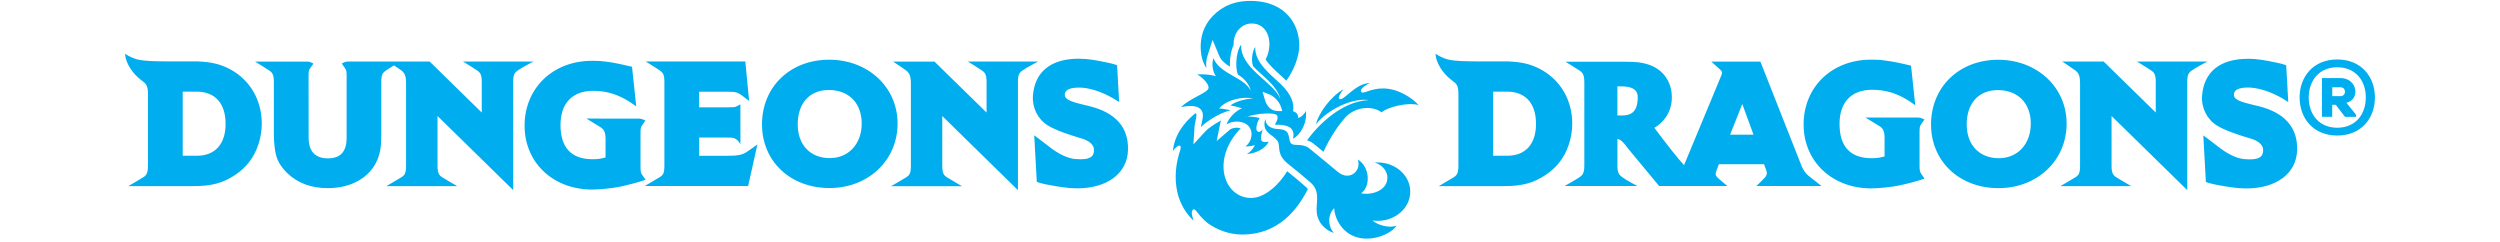
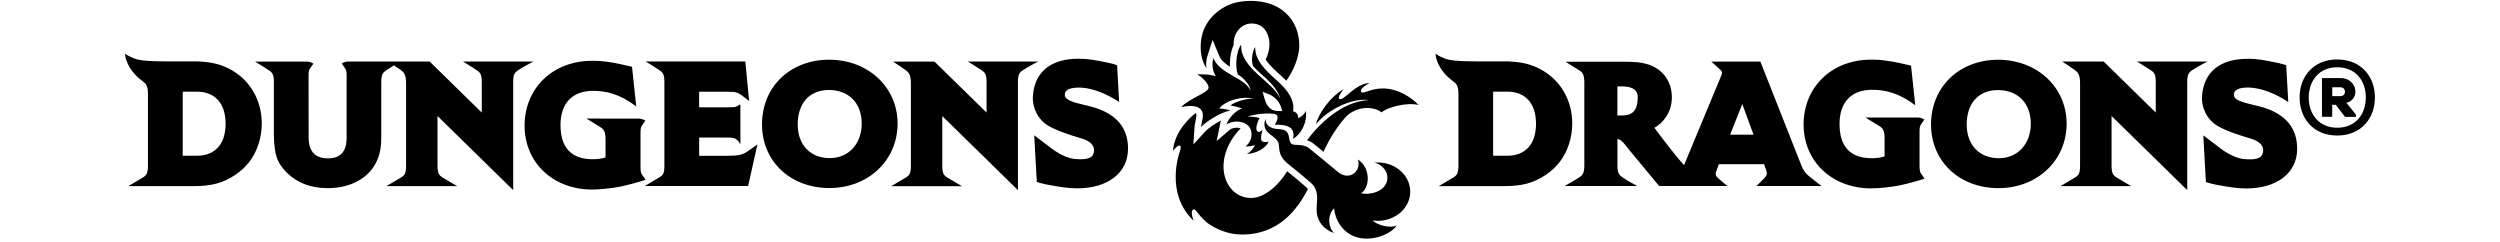
<svg xmlns="http://www.w3.org/2000/svg" height="242" viewBox="9.04 5.6 446.53 48.03" width="2500">
-   <path d="m455.57 24.94c0 4.1-2.69 7.56-7.48 7.56-4.78 0-7.47-3.46-7.47-7.56 0-4.09 2.69-7.54 7.47-7.54 4.79.01 7.48 3.45 7.48 7.54m-7.48 6.01c3.62 0 5.67-2.65 5.67-6.01 0-3.35-2.04-5.99-5.67-5.99-3.6 0-5.64 2.65-5.66 5.99.01 3.37 2.05 6.01 5.66 6.01m1.82-4.95c2.8-.63 2.22-4.91-1.18-4.91h-3.67v7.69h2.03v-2.38h.71l1.83 2.39h2.18v-.44zm-1.18-3.08c1.2 0 1.2 1.76 0 1.76h-1.63v-1.76zm-184.62 20.72c0 3.53-3.51 6.28-7.49 5.72 1.01.95 3.47 1.59 4.78 1-.75 1.35-4.34 3.27-7.74 2.37-3.18-.85-4.57-3.88-4.65-5.81-1.5 1.5-1.09 3.95-.02 4.91-1.24-.32-3.11-1.61-3.42-3.92-.27-1.98.84-4.25-1.23-6.07-1.24-1.09-3.12-2.64-4.34-3.6-2.56-2-1.59-3.47-2.16-4.53-.44-.82-1.51-1.27-2.16-2.02s-.62-1.86-.26-2.5c-.11.89.53 1.56 1.38 1.84.94.31 1.74.05 2.54.52.97.56.52 2.07 1.22 2.6.63.47 2.2-.16 3.54.92 1.35 1.08 4.36 3.59 5.66 4.66 2.33 1.92 4.74-.27 3.94-2.47 2.37 1.4 2.63 5.33.66 6.7 1.86.42 5.21-.41 5.21-3.1 0-1.65-1.52-2.81-2.6-2.99 3.81-.36 7.14 2.32 7.14 5.77m-40.05-20.51c.23-.91-1.58-2.47-2.25-2.77 2.48-.1 3.72.37 3.72.37-.65-.96-.86-2.42-.49-3.58 1.36 3.25 6.2 3.77 7.4 6.47-.17-1.17-1.27-2.47-2.54-3.23-.69-1.77-.17-5.03.66-5.93-.29 4.69 6.4 7.37 7.79 10.78-.82-2.92-3.93-4.76-5.42-6.51-.49-1.16-.11-3.12.42-3.79-.16 3.14 3.23 5.59 5.05 7.34 2.13 2.07 2.74 3.89 2.45 5.39.47.12 1.11.58 1 1.35.68-.16 1.38-.94 1.54-1.42.33 2.33-1.04 4.8-2.57 5.53 0 0 .42-1.11-.29-1.96-.69-.84-2.65-.85-3.31-.8 0 0 .82-1.21.49-1.82-.4-.75-4.23-.42-5.95.2.58-.06 1.97.09 2.45.29-.27.4-.97 2.09-.47 2.6.47.46 1.08-.34 1.08-.34s-.6 1.85-.17 2.28c.43.42 1.35.12 1.35.12-.57 1.45-2.8 2.45-4.36 2.45.56-.18 1.47-1.17 1.61-1.76-.41.2-1.47.32-1.89.25.51-.2 1.52-1.51 1.2-2.96-.46-2.13-3.43-2.4-4.92-1.37.48-1.43 1.93-2.77 3.06-3.21-.66-.23-1.44-.43-2.27-.58.95-.78 3.34-1.41 4.55-1.35-1.85-.48-5.25.11-6.8 1.95.49 0 1.78.24 2.27.4-2.14.39-5.04 2.37-5.89 3.31.23-1.23.57-2.28.28-3.02-.41-1.04-1.68-1.48-4.21-.96 1.7-1.73 5.19-2.79 5.43-3.72m14.65 4.51-.23-.76c-.02-.08-.61-1.93-2.59-2.65l-1.08-.4.31 1.11c.27.95.77 2.7 2.79 2.7zm-76.35 2.48c0 7.3-5.81 12.8-13.52 12.8-7.76 0-13.39-5.31-13.39-12.64 0-7.44 5.6-12.83 13.32-12.83 7.74 0 13.59 5.45 13.59 12.67m-7.12 0c0-4.05-2.56-6.66-6.53-6.66-3.81 0-6.17 2.62-6.17 6.83 0 4.07 2.5 6.69 6.37 6.69 3.72 0 6.33-2.82 6.33-6.86m-119.07-.01c0 2.87-.94 5.7-2.58 7.75-.72.91-1.61 1.72-2.65 2.43-2.45 1.64-4.71 2.25-8.34 2.25h-12.92l.55-.32c0-.01 1.6-.94 2.34-1.39.72-.43 1.01-.85 1.01-2.38v-14.28c0-1.57-.43-2-1.04-2.44-3.19-2.33-3.46-5-3.47-5.11l-.03-.36.3.2c.01.01 1.07.69 2.25.96 1.36.31 3.23.37 7.16.37h4.97v.02c2.48.1 4.29.55 6.08 1.49 3.99 2.09 6.37 6.13 6.37 10.81m-7.18.06c0-4.05-2.09-6.38-5.73-6.38h-2.78v12.72h2.78c3.64.01 5.73-2.31 5.73-6.34m171.54-3.48-1-.24-.09-.02c-2.35-.56-3.89-1-3.89-2 0-.34.09-.61.3-.8.41-.42 1.28-.65 2.43-.65.19 0 .39.01.59.02h.07c.04 0 .08.01.12.01 2.13.19 4.66 1.11 7.27 2.84l-.4-7.3-.48-.16-.09-.03c-.04-.02-.31-.11-1.13-.29-.49-.11-3-.65-4.51-.76-.49-.04-.97-.06-1.43-.06-5.5 0-8.73 2.61-9.07 7.36-.17 2.37.99 4.69 2.97 5.89 1.76 1.07 4.39 1.88 6.31 2.47l.44.13c1.2.37 2.58 1.11 2.39 2.55-.1.75-.39 1.56-2.65 1.56-.33 0-.69-.02-1.08-.05-1.56-.14-3.38-1.03-5.4-2.64-.08-.07-.15-.12-.19-.15l-1.25-.95-1.28-.97.51 9.25.49.16.08.03c.02 0 .28.09 1.12.28.83.18 3.56.66 4.95.76.45.03.91.05 1.36.05 6.02 0 9.98-2.99 10.1-7.62.13-4.45-2.42-7.37-7.56-8.67m-71.94 9.83h-5.61v-3.62h5.25c.69-.01 1.43-.02 1.85.19.49.24.84.74.84.75l.25.38-.01-7.92-.21.12c-.01 0-.34.21-.62.33-.25.1-.42.15-1.55.15h-5.81v-3.09h5.82c1.49 0 1.82.13 2.67.73l1.44 1.1-.76-7.84h-19.79l.53.32c.01.01 1.36.83 2.17 1.38.75.5 1.03.84 1.03 2.44v16.49c0 1.62-.25 1.91-1.01 2.38s-2.32 1.37-2.33 1.38l-.56.33h20.52l1.84-8.25s-1.65 1.19-2.12 1.49c-.91.56-1.62.76-3.83.76m-38.48-18.71h-14.01l.53.32c.01.01 1.36.83 2.17 1.38.75.5 1.03.83 1.03 2.44v5.99l-10.34-10.13h-16.26c-.48 0-1 .3-1.02.31l-.16.1.11.16s.36.49.57.82c.16.25.25.42.28 1.09v12.63l.01.1c-.04 2.66-1.22 4.01-3.72 4.01-2.54 0-3.83-1.4-3.83-4.13l-.01-12.6c.02-.66.11-.83.27-1.09.21-.33.57-.82.58-.82l.11-.16-.17-.1c-.02-.01-.54-.31-1.02-.31h-10.4l.53.32c.01.01 1.35.83 2.18 1.38.75.49 1.03.83 1.03 2.44v10.2c0 2.25.27 4.05.78 5.22.37.83.94 1.63 1.75 2.45 2.12 2.09 4.8 3.11 8.18 3.11 4.7 0 8.38-2.12 9.85-5.67.57-1.38.76-2.61.76-4.91v-10.4c0-1.61.29-1.94 1.03-2.44.45-.29 1.04-.66 1.49-.95.42.28.96.64 1.34.92.72.52 1.06 1.05 1.06 2.66v16.3c0 1.6-.29 1.94-1.01 2.38-.79.48-2.33 1.37-2.33 1.38l-.56.33h14.05l-.57-.33c-.02-.01-1.58-.91-2.33-1.38-.7-.44-1.01-.81-1.01-2.38v-9.83l15.02 14.71v-21.39c0-1.59.27-1.92 1.03-2.44.83-.56 2.36-1.36 2.38-1.37zm100.2 0h-14.01l.52.32c.02.01 1.36.83 2.17 1.38.75.5 1.03.83 1.03 2.44v5.99l-10.34-10.12h-8.23l.49.32c.01.01 1.27.83 2 1.36.72.52 1.06 1.05 1.06 2.66v16.3c0 1.6-.29 1.94-1.01 2.38-.79.48-2.32 1.37-2.34 1.38l-.57.33h14.06l-.57-.33c-.02-.01-1.57-.91-2.33-1.38-.71-.44-1.01-.81-1.01-2.38v-9.83l15.02 14.71v-21.4c0-1.59.26-1.92 1.03-2.44.83-.56 2.36-1.36 2.38-1.37zm-78.09 23.28c0-.01-.37-.5-.58-.83-.19-.29-.3-.54-.3-1.56v-6.67c0-1.01.09-1.2.28-1.5.21-.33.57-.82.57-.83l.12-.16-.18-.1c-.02-.01-.48-.25-1-.31v.01c-.14-.01-10.53-.01-10.53-.01l.53.32s1.55.95 2.24 1.38c.68.43 1.03.92 1.03 2.38v3.63c-.78.25-1.59.36-2.55.36-4.24 0-6.39-2.29-6.39-6.8 0-4.3 2.36-6.77 6.46-6.77 2.57 0 5.27.6 8.57 3.08l-.02-.18-.76-7.15-.05-.53-.52-.12-.5-.11c-2.2-.51-3.06-.65-4.37-.81-.77-.09-1.19-.14-2.16-.14h-.42c-7.74 0-13.36 5.42-13.36 12.87 0 7.34 5.65 12.68 13.43 12.68 1.36 0 3.98-.25 5.63-.59.31-.07.49-.11.74-.17.05-.02.11-.03.16-.04.93-.22 1.88-.46 2.83-.75l1.21-.38zm184.04-10.98c0 2.87-.94 5.7-2.58 7.75-.72.91-1.61 1.72-2.65 2.43-2.45 1.64-4.71 2.25-8.34 2.25h-12.92l.55-.32c0-.01 1.6-.94 2.34-1.39.72-.43 1.01-.85 1.01-2.38v-14.28c0-1.57-.43-2-1.05-2.44-3.19-2.33-3.45-5-3.46-5.11l-.03-.36.3.2c.01.01 1.07.69 2.24.96 1.36.31 3.23.37 7.16.37h4.97v.02c2.48.1 4.29.55 6.08 1.49 3.99 2.09 6.38 6.13 6.38 10.81m-7.19.06c0-4.05-2.09-6.38-5.73-6.38h-2.78v12.72h2.78c3.64.01 5.73-2.31 5.73-6.34m143.49-3.48-1-.24-.09-.02c-2.35-.56-3.89-1-3.89-2 0-.34.1-.61.3-.81.42-.42 1.27-.65 2.43-.65.19 0 .39.01.59.02h.08c.04.01.08.01.12.02 2.13.19 4.67 1.11 7.27 2.84l-.41-7.3-.48-.16-.09-.03c-.04-.01-.31-.11-1.12-.28-.49-.11-3-.65-4.51-.76-.49-.04-.97-.05-1.43-.05-5.51 0-8.73 2.61-9.07 7.36-.17 2.37 1 4.69 2.96 5.89 1.76 1.07 4.39 1.88 6.31 2.47l.44.13c1.2.37 2.59 1.11 2.4 2.55-.1.75-.39 1.56-2.65 1.56-.33 0-.68-.02-1.08-.05-1.56-.14-3.38-1.03-5.4-2.64-.08-.07-.15-.12-.19-.15l-1.25-.95-1.29-.97.51 9.25.48.16.09.03c.02 0 .29.09 1.12.28s3.56.66 4.96.76c.45.03.91.05 1.36.05 6.01 0 9.98-2.99 10.1-7.62.12-4.47-2.44-7.39-7.57-8.69m-38.18 3.45c0 7.3-5.81 12.8-13.52 12.8-7.76 0-13.39-5.32-13.39-12.64 0-7.44 5.6-12.84 13.32-12.84 7.75.01 13.59 5.46 13.59 12.68m-7.11 0c0-4.05-2.56-6.66-6.54-6.66-3.81 0-6.18 2.61-6.18 6.82 0 4.07 2.51 6.7 6.38 6.7 3.73 0 6.34-2.82 6.34-6.86m-43.62 10.74 2.09 1.64h-12.93s1.1-1.05 1.59-1.57c.43-.45.65-.9.33-1.66-.07-.19-.22-.59-.4-1.1h-8.96c-.18.49-.33.89-.42 1.1-.36.89-.28 1.14.22 1.62.55.53 1.9 1.61 1.9 1.61h-13.56l-6.22-7.5-.01-.02-.01-.02c-.68-.93-1.19-1.45-1.66-1.7a2.14 2.14 0 0 0 -.38-.12v5.27c0 1.55.29 1.83 1.03 2.39.75.57 2.94 1.7 2.94 1.7h-14.46s2.21-1.24 2.9-1.7c.64-.43 1.02-.81 1.02-2.38v-16.46c0-1.53-.33-2-1.03-2.43-.72-.45-2.18-1.37-2.18-1.37l-.51-.33h11.77c2.26.03 3.16.1 4.42.48 3.03.87 4.9 3.39 4.9 6.57 0 1.48-.42 2.85-1.2 3.97-.59.87-1.37 1.59-2.27 2.1 2.59 3.46 4.63 6.03 5.89 7.41.08-.15 7.49-18.02 7.49-18.02.02-.13.04-.24.04-.34 0-.13 0-.28-.37-.61l-1.75-1.59h9.74s8.11 20.57 8.17 20.7h-.01c.23.51.29.61.52.97.33.5.45.67 1.37 1.39m-34.39-16.02c0-1.27-.82-2.11-3.21-2.12l-.83.01v5.76c.35.01.69.01.82.01 1.57-.01 3.22-.36 3.22-3.66m22.98 7.47-2.23-6.08-2.42 6.08zm90.1-14.52h-14.01l.53.32c.01.01 1.35.83 2.18 1.37.75.5 1.03.84 1.03 2.44v5.99l-10.34-10.12h-8.23l.49.32c.01.01 1.27.83 2 1.36.72.52 1.06 1.05 1.06 2.66v16.3c0 1.6-.29 1.94-1 2.38-.79.48-2.33 1.37-2.34 1.38l-.56.33h14.05l-.56-.33c-.02-.01-1.58-.91-2.33-1.38-.7-.44-1.01-.81-1.01-2.38v-9.83l15.02 14.71v-21.39c0-1.59.27-1.92 1.03-2.44.83-.56 2.36-1.36 2.38-1.37zm-56.85 22.23c-.19-.29-.3-.55-.3-1.56v-6.67c0-1.01.09-1.2.28-1.5.21-.33.57-.82.57-.82l.12-.16-.18-.1c-.02-.01-.48-.25-1-.31v.01c-.14-.01-10.53-.01-10.53-.01l.53.33s1.55.94 2.25 1.38c.68.42 1.02.91 1.02 2.38v3.63c-.78.25-1.59.36-2.55.36-4.24 0-6.39-2.29-6.39-6.81 0-4.3 2.35-6.77 6.46-6.77 2.57 0 5.28.59 8.57 3.07l-.02-.18-.76-7.15-.06-.53-.51-.12-.5-.12c-2.2-.51-3.06-.64-4.37-.81-.77-.09-1.19-.14-2.16-.14h-.42c-7.74 0-13.36 5.41-13.36 12.87 0 7.34 5.65 12.68 13.43 12.68 1.36 0 3.98-.25 5.63-.6.31-.07.49-.11.74-.17l.16-.03c.93-.22 1.88-.46 2.83-.75l1.21-.38-.14-.2c.02 0-.34-.49-.55-.82m-109.61-14.58c-5.33.26-9.89 4.77-12.25 7.97.42.14.85.34 1.27.67.49.4 1.22.99 1.99 1.63.63-1.4 2.06-4.22 4.24-6.72 1.99-2.28 5.47-2.5 7.29-1.11 1.17-1.06 5.22-2.06 7.35-1.45-1.29-1.41-4.05-3.3-7.1-3.3-2.51 0-3.93 1.23-4.29.68-.46-.71 1.7-1.76 1.7-1.76-2.97.12-5.12 3.61-6.02 3.18-.54-.26.8-1.95.8-1.95-2.71 1.58-4.99 4.91-5.46 6.95 2.48-3.06 7.33-5.25 10.48-4.79m-16.2 14.12c-1.37 2.32-4.23 5.31-7.15 5.31-5.37 0-8.07-7.59-2.08-13.82-.34-.11-.67-.12-.78-.12-.51 0-1 .13-1.33.36l-2.65 2.28.75-3.71c.05-.13.09-.25.15-.38-1.33.68-2.62 1.61-3.12 2.15l-2.4 2.61.24-3.69.16-.81c.12-.57.27-1.29.18-1.52a.517.517 0 0 0 -.15-.18c-1.11.86-4.14 3.53-4.5 7.5 0 0 .59-.83 1.1-1.03.34-.13.63.04.31 1.03-.12.39-3.07 8.35 2.72 13.87 0 0-.64-1.62-.25-2.11.19-.24.43-.26.77.17.24.33.5.65.78.96v.01c.48.55 1 1.06 1.58 1.5 1.73 1.21 4.08 2.19 6.76 2.19 7.13 0 10.91-4.88 13.02-9.02-.1-.12-.17-.24-.3-.35-1.06-.95-2.62-2.25-3.81-3.2m-16.03-20.45c-.1-.8-.05-1.62.19-2.36l1.04-3.25 1.31 3.14c.38.91 1.18 1.58 2.14 2.19-.08-1.51.19-3.19.73-4.34-.11-2.43 1.57-4.25 3.58-4.25 3.44 0 4.36 4.16 2.76 7.14.74 1.12 1.87 2.15 2.87 3.05.36.32.69.63.99.91.09.1.14.18.24.27 1.49-2.02 2.59-4.85 2.59-6.98 0-4.42-2.87-8.52-8.85-8.85-3.79-.2-6.35.97-8.26 2.91-.86.88-2.78 3.11-2.42 7.14.14 1.53.65 2.59 1.09 3.28" fill="#00aeef" />
+   <path d="m455.57 24.94c0 4.1-2.69 7.56-7.48 7.56-4.78 0-7.47-3.46-7.47-7.56 0-4.09 2.69-7.54 7.47-7.54 4.79.01 7.48 3.45 7.48 7.54m-7.48 6.01c3.62 0 5.67-2.65 5.67-6.01 0-3.35-2.04-5.99-5.67-5.99-3.6 0-5.64 2.65-5.66 5.99.01 3.37 2.05 6.01 5.66 6.01m1.82-4.95c2.8-.63 2.22-4.91-1.18-4.91h-3.67v7.69h2.03v-2.38h.71l1.83 2.39h2.18v-.44zm-1.18-3.08c1.2 0 1.2 1.76 0 1.76h-1.63v-1.76zm-184.62 20.72c0 3.53-3.51 6.28-7.49 5.72 1.01.95 3.47 1.59 4.78 1-.75 1.35-4.34 3.27-7.74 2.37-3.18-.85-4.57-3.88-4.65-5.81-1.5 1.5-1.09 3.95-.02 4.91-1.24-.32-3.11-1.61-3.42-3.92-.27-1.98.84-4.25-1.23-6.07-1.24-1.09-3.12-2.64-4.34-3.6-2.56-2-1.59-3.47-2.16-4.53-.44-.82-1.51-1.27-2.16-2.02s-.62-1.86-.26-2.5c-.11.89.53 1.56 1.38 1.84.94.31 1.74.05 2.54.52.97.56.52 2.07 1.22 2.6.63.47 2.2-.16 3.54.92 1.35 1.08 4.36 3.59 5.66 4.66 2.33 1.92 4.74-.27 3.94-2.47 2.37 1.4 2.63 5.33.66 6.7 1.86.42 5.21-.41 5.21-3.1 0-1.65-1.52-2.81-2.6-2.99 3.81-.36 7.14 2.32 7.14 5.77m-40.05-20.51c.23-.91-1.58-2.47-2.25-2.77 2.48-.1 3.72.37 3.72.37-.65-.96-.86-2.42-.49-3.58 1.36 3.25 6.2 3.77 7.4 6.47-.17-1.17-1.27-2.47-2.54-3.23-.69-1.77-.17-5.03.66-5.93-.29 4.69 6.4 7.37 7.79 10.78-.82-2.92-3.93-4.76-5.42-6.51-.49-1.16-.11-3.12.42-3.79-.16 3.14 3.23 5.59 5.05 7.34 2.13 2.07 2.74 3.89 2.45 5.39.47.12 1.11.58 1 1.35.68-.16 1.38-.94 1.54-1.42.33 2.33-1.04 4.8-2.57 5.53 0 0 .42-1.11-.29-1.96-.69-.84-2.65-.85-3.31-.8 0 0 .82-1.21.49-1.82-.4-.75-4.23-.42-5.95.2.58-.06 1.97.09 2.45.29-.27.4-.97 2.09-.47 2.6.47.46 1.08-.34 1.08-.34s-.6 1.85-.17 2.28c.43.42 1.35.12 1.35.12-.57 1.45-2.8 2.45-4.36 2.45.56-.18 1.47-1.17 1.61-1.76-.41.2-1.47.32-1.89.25.51-.2 1.52-1.51 1.2-2.96-.46-2.13-3.43-2.4-4.92-1.37.48-1.43 1.93-2.77 3.06-3.21-.66-.23-1.44-.43-2.27-.58.95-.78 3.34-1.41 4.55-1.35-1.85-.48-5.25.11-6.8 1.95.49 0 1.78.24 2.27.4-2.14.39-5.04 2.37-5.89 3.31.23-1.23.57-2.28.28-3.02-.41-1.04-1.68-1.48-4.21-.96 1.7-1.73 5.19-2.79 5.43-3.72m14.65 4.51-.23-.76c-.02-.08-.61-1.93-2.59-2.65l-1.08-.4.31 1.11c.27.95.77 2.7 2.79 2.7zm-76.35 2.48c0 7.3-5.81 12.8-13.52 12.8-7.76 0-13.39-5.31-13.39-12.64 0-7.44 5.6-12.83 13.32-12.83 7.74 0 13.59 5.45 13.59 12.67m-7.12 0c0-4.05-2.56-6.66-6.53-6.66-3.81 0-6.17 2.62-6.17 6.83 0 4.07 2.5 6.69 6.37 6.69 3.72 0 6.33-2.82 6.33-6.86m-119.07-.01c0 2.87-.94 5.7-2.58 7.75-.72.91-1.61 1.72-2.65 2.43-2.45 1.64-4.71 2.25-8.34 2.25h-12.92l.55-.32c0-.01 1.6-.94 2.34-1.39.72-.43 1.01-.85 1.01-2.38v-14.28c0-1.57-.43-2-1.04-2.44-3.19-2.33-3.46-5-3.47-5.11l-.03-.36.3.2c.01.01 1.07.69 2.25.96 1.36.31 3.23.37 7.16.37h4.97v.02c2.48.1 4.29.55 6.08 1.49 3.99 2.09 6.37 6.13 6.37 10.81m-7.18.06c0-4.05-2.09-6.38-5.73-6.38h-2.78v12.72h2.78c3.64.01 5.73-2.31 5.73-6.34m171.54-3.48-1-.24-.09-.02c-2.35-.56-3.89-1-3.89-2 0-.34.09-.61.3-.8.41-.42 1.28-.65 2.43-.65.19 0 .39.01.59.02h.07c.04 0 .08.01.12.01 2.13.19 4.66 1.11 7.27 2.84l-.4-7.3-.48-.16-.09-.03c-.04-.02-.31-.11-1.13-.29-.49-.11-3-.65-4.51-.76-.49-.04-.97-.06-1.43-.06-5.5 0-8.73 2.61-9.07 7.36-.17 2.37.99 4.69 2.97 5.89 1.76 1.07 4.39 1.88 6.31 2.47l.44.13c1.2.37 2.58 1.11 2.39 2.55-.1.75-.39 1.56-2.65 1.56-.33 0-.69-.02-1.08-.05-1.56-.14-3.38-1.03-5.4-2.64-.08-.07-.15-.12-.19-.15l-1.25-.95-1.28-.97.51 9.25.49.16.08.03c.02 0 .28.09 1.12.28.83.18 3.56.66 4.95.76.45.03.91.05 1.36.05 6.02 0 9.98-2.99 10.1-7.62.13-4.45-2.42-7.37-7.56-8.67m-71.94 9.83h-5.61v-3.62h5.25c.69-.01 1.43-.02 1.85.19.49.24.84.74.84.75l.25.38-.01-7.92-.21.12c-.01 0-.34.21-.62.33-.25.1-.42.15-1.55.15h-5.81v-3.09h5.82c1.49 0 1.82.13 2.67.73l1.44 1.1-.76-7.84h-19.79l.53.32c.01.01 1.36.83 2.17 1.38.75.5 1.03.84 1.03 2.44v16.49c0 1.62-.25 1.91-1.01 2.38s-2.32 1.37-2.33 1.38l-.56.33h20.52l1.84-8.25s-1.65 1.19-2.12 1.49c-.91.56-1.62.76-3.83.76m-38.48-18.71h-14.01l.53.32c.01.01 1.36.83 2.17 1.38.75.5 1.03.83 1.03 2.44v5.99l-10.34-10.13h-16.26c-.48 0-1 .3-1.02.31l-.16.1.11.16s.36.49.57.82c.16.25.25.42.28 1.09v12.63l.01.1c-.04 2.66-1.22 4.01-3.72 4.01-2.54 0-3.83-1.4-3.83-4.13l-.01-12.6c.02-.66.11-.83.27-1.09.21-.33.57-.82.58-.82l.11-.16-.17-.1c-.02-.01-.54-.31-1.02-.31h-10.4l.53.32c.01.01 1.35.83 2.18 1.38.75.49 1.03.83 1.03 2.44v10.2c0 2.25.27 4.05.78 5.22.37.83.94 1.63 1.75 2.45 2.12 2.09 4.8 3.11 8.18 3.11 4.7 0 8.38-2.12 9.85-5.67.57-1.38.76-2.61.76-4.91v-10.4c0-1.61.29-1.94 1.03-2.44.45-.29 1.04-.66 1.49-.95.42.28.96.64 1.34.92.72.52 1.06 1.05 1.06 2.66v16.3c0 1.6-.29 1.94-1.01 2.38-.79.48-2.33 1.37-2.33 1.38l-.56.33h14.05l-.57-.33c-.02-.01-1.58-.91-2.33-1.38-.7-.44-1.01-.81-1.01-2.38v-9.83l15.02 14.71v-21.39c0-1.59.27-1.92 1.03-2.44.83-.56 2.36-1.36 2.38-1.37zm100.2 0h-14.01l.52.32c.02.01 1.36.83 2.17 1.38.75.5 1.03.83 1.03 2.44v5.99l-10.34-10.12h-8.23l.49.32c.01.01 1.27.83 2 1.36.72.52 1.06 1.05 1.06 2.66v16.3c0 1.6-.29 1.94-1.01 2.38-.79.48-2.32 1.37-2.34 1.38l-.57.33h14.06l-.57-.33c-.02-.01-1.57-.91-2.33-1.38-.71-.44-1.01-.81-1.01-2.38v-9.83l15.02 14.71v-21.4c0-1.59.26-1.92 1.03-2.44.83-.56 2.36-1.36 2.38-1.37zm-78.09 23.28c0-.01-.37-.5-.58-.83-.19-.29-.3-.54-.3-1.56v-6.67c0-1.01.09-1.2.28-1.5.21-.33.57-.82.57-.83l.12-.16-.18-.1c-.02-.01-.48-.25-1-.31v.01c-.14-.01-10.53-.01-10.53-.01l.53.32s1.55.95 2.24 1.38c.68.43 1.03.92 1.03 2.38v3.63c-.78.25-1.59.36-2.55.36-4.24 0-6.39-2.29-6.39-6.8 0-4.3 2.36-6.77 6.46-6.77 2.57 0 5.27.6 8.57 3.08l-.02-.18-.76-7.15-.05-.53-.52-.12-.5-.11c-2.2-.51-3.06-.65-4.37-.81-.77-.09-1.19-.14-2.16-.14h-.42c-7.74 0-13.36 5.42-13.36 12.87 0 7.34 5.65 12.68 13.43 12.68 1.36 0 3.98-.25 5.63-.59.31-.07.49-.11.74-.17.05-.02.11-.03.16-.04.93-.22 1.88-.46 2.83-.75l1.21-.38zm184.04-10.98c0 2.87-.94 5.7-2.58 7.75-.72.91-1.61 1.72-2.65 2.43-2.45 1.64-4.71 2.25-8.34 2.25h-12.92l.55-.32c0-.01 1.6-.94 2.34-1.39.72-.43 1.01-.85 1.01-2.38v-14.28c0-1.57-.43-2-1.05-2.44-3.19-2.33-3.45-5-3.46-5.11l-.03-.36.3.2c.01.01 1.07.69 2.24.96 1.36.31 3.23.37 7.16.37h4.97v.02c2.48.1 4.29.55 6.08 1.49 3.99 2.09 6.38 6.13 6.38 10.81m-7.19.06c0-4.05-2.09-6.38-5.73-6.38h-2.78v12.72h2.78c3.64.01 5.73-2.31 5.73-6.34m143.49-3.48-1-.24-.09-.02c-2.35-.56-3.89-1-3.89-2 0-.34.1-.61.3-.81.42-.42 1.27-.65 2.43-.65.19 0 .39.01.59.02h.08c.04.01.08.01.12.02 2.13.19 4.67 1.11 7.27 2.84l-.41-7.3-.48-.16-.09-.03c-.04-.01-.31-.11-1.12-.28-.49-.11-3-.65-4.51-.76-.49-.04-.97-.05-1.43-.05-5.51 0-8.73 2.61-9.07 7.36-.17 2.37 1 4.69 2.96 5.89 1.76 1.07 4.39 1.88 6.31 2.47l.44.13c1.2.37 2.59 1.11 2.4 2.55-.1.75-.39 1.56-2.65 1.56-.33 0-.68-.02-1.08-.05-1.56-.14-3.38-1.03-5.4-2.64-.08-.07-.15-.12-.19-.15l-1.25-.95-1.29-.97.51 9.25.48.16.09.03c.02 0 .29.09 1.12.28s3.56.66 4.96.76c.45.03.91.05 1.36.05 6.01 0 9.98-2.99 10.1-7.62.12-4.47-2.44-7.39-7.57-8.69m-38.18 3.45c0 7.3-5.81 12.8-13.52 12.8-7.76 0-13.39-5.32-13.39-12.64 0-7.44 5.6-12.84 13.32-12.84 7.75.01 13.59 5.46 13.59 12.68m-7.11 0c0-4.05-2.56-6.66-6.54-6.66-3.81 0-6.18 2.61-6.18 6.82 0 4.07 2.51 6.7 6.38 6.7 3.73 0 6.34-2.82 6.34-6.86m-43.62 10.74 2.09 1.64h-12.93s1.1-1.05 1.59-1.57c.43-.45.65-.9.33-1.66-.07-.19-.22-.59-.4-1.1h-8.96c-.18.49-.33.89-.42 1.1-.36.89-.28 1.14.22 1.62.55.53 1.9 1.61 1.9 1.61h-13.56l-6.22-7.5-.01-.02-.01-.02c-.68-.93-1.19-1.45-1.66-1.7a2.14 2.14 0 0 0 -.38-.12v5.27c0 1.55.29 1.83 1.03 2.39.75.57 2.94 1.7 2.94 1.7h-14.46s2.21-1.24 2.9-1.7c.64-.43 1.02-.81 1.02-2.38v-16.46c0-1.53-.33-2-1.03-2.43-.72-.45-2.18-1.37-2.18-1.37l-.51-.33h11.77c2.26.03 3.16.1 4.42.48 3.03.87 4.9 3.39 4.9 6.57 0 1.48-.42 2.85-1.2 3.97-.59.87-1.37 1.59-2.27 2.1 2.59 3.46 4.63 6.03 5.89 7.41.08-.15 7.49-18.02 7.49-18.02.02-.13.04-.24.04-.34 0-.13 0-.28-.37-.61l-1.75-1.59h9.74s8.11 20.57 8.17 20.7h-.01c.23.51.29.61.52.97.33.5.45.67 1.37 1.39m-34.39-16.02c0-1.27-.82-2.11-3.21-2.12l-.83.01v5.76c.35.01.69.01.82.01 1.57-.01 3.22-.36 3.22-3.66m22.98 7.47-2.23-6.08-2.42 6.08zm90.1-14.52h-14.01l.53.32c.01.01 1.35.83 2.18 1.37.75.5 1.03.84 1.03 2.44v5.99l-10.34-10.12h-8.23l.49.32c.01.01 1.27.83 2 1.36.72.52 1.06 1.05 1.06 2.66v16.3c0 1.6-.29 1.94-1 2.38-.79.48-2.33 1.37-2.34 1.38l-.56.33h14.05l-.56-.33c-.02-.01-1.58-.91-2.33-1.38-.7-.44-1.01-.81-1.01-2.38v-9.83l15.02 14.71v-21.39c0-1.59.27-1.92 1.03-2.44.83-.56 2.36-1.36 2.38-1.37zm-56.85 22.23c-.19-.29-.3-.55-.3-1.56v-6.67c0-1.01.09-1.2.28-1.5.21-.33.57-.82.57-.82l.12-.16-.18-.1c-.02-.01-.48-.25-1-.31v.01c-.14-.01-10.53-.01-10.53-.01l.53.33s1.55.94 2.25 1.38c.68.42 1.02.91 1.02 2.38v3.63c-.78.25-1.59.36-2.55.36-4.24 0-6.39-2.29-6.39-6.81 0-4.3 2.35-6.77 6.46-6.77 2.57 0 5.28.59 8.57 3.07l-.02-.18-.76-7.15-.06-.53-.51-.12-.5-.12c-2.2-.51-3.06-.64-4.37-.81-.77-.09-1.19-.14-2.16-.14h-.42c-7.74 0-13.36 5.41-13.36 12.87 0 7.34 5.65 12.68 13.43 12.68 1.36 0 3.98-.25 5.63-.6.31-.07.49-.11.74-.17l.16-.03c.93-.22 1.88-.46 2.83-.75l1.21-.38-.14-.2c.02 0-.34-.49-.55-.82m-109.61-14.58c-5.33.26-9.89 4.77-12.25 7.97.42.14.85.34 1.27.67.49.4 1.22.99 1.99 1.63.63-1.4 2.06-4.22 4.24-6.72 1.99-2.28 5.47-2.5 7.29-1.11 1.17-1.06 5.22-2.06 7.35-1.45-1.29-1.41-4.05-3.3-7.1-3.3-2.51 0-3.93 1.23-4.29.68-.46-.71 1.7-1.76 1.7-1.76-2.97.12-5.12 3.61-6.02 3.18-.54-.26.8-1.95.8-1.95-2.71 1.58-4.99 4.91-5.46 6.95 2.48-3.06 7.33-5.25 10.48-4.79m-16.2 14.12c-1.37 2.32-4.23 5.31-7.15 5.31-5.37 0-8.07-7.59-2.08-13.82-.34-.11-.67-.12-.78-.12-.51 0-1 .13-1.33.36l-2.65 2.28.75-3.71c.05-.13.09-.25.15-.38-1.33.68-2.62 1.61-3.12 2.15l-2.4 2.61.24-3.69.16-.81c.12-.57.27-1.29.18-1.52a.517.517 0 0 0 -.15-.18c-1.11.86-4.14 3.53-4.5 7.5 0 0 .59-.83 1.1-1.03.34-.13.63.04.31 1.03-.12.39-3.07 8.35 2.72 13.87 0 0-.64-1.62-.25-2.11.19-.24.43-.26.77.17.24.33.5.65.78.96v.01c.48.55 1 1.06 1.58 1.5 1.73 1.21 4.08 2.19 6.76 2.19 7.13 0 10.91-4.88 13.02-9.02-.1-.12-.17-.24-.3-.35-1.06-.95-2.62-2.25-3.81-3.2m-16.03-20.45c-.1-.8-.05-1.62.19-2.36l1.04-3.25 1.31 3.14c.38.91 1.18 1.58 2.14 2.19-.08-1.51.19-3.19.73-4.34-.11-2.43 1.57-4.25 3.58-4.25 3.44 0 4.36 4.16 2.76 7.14.74 1.12 1.87 2.15 2.87 3.05.36.32.69.63.99.91.09.1.14.18.24.27 1.49-2.02 2.59-4.85 2.59-6.98 0-4.42-2.87-8.52-8.85-8.85-3.79-.2-6.35.97-8.26 2.91-.86.88-2.78 3.11-2.42 7.14.14 1.53.65 2.59 1.09 3.28" fill="#000000" />
</svg>
